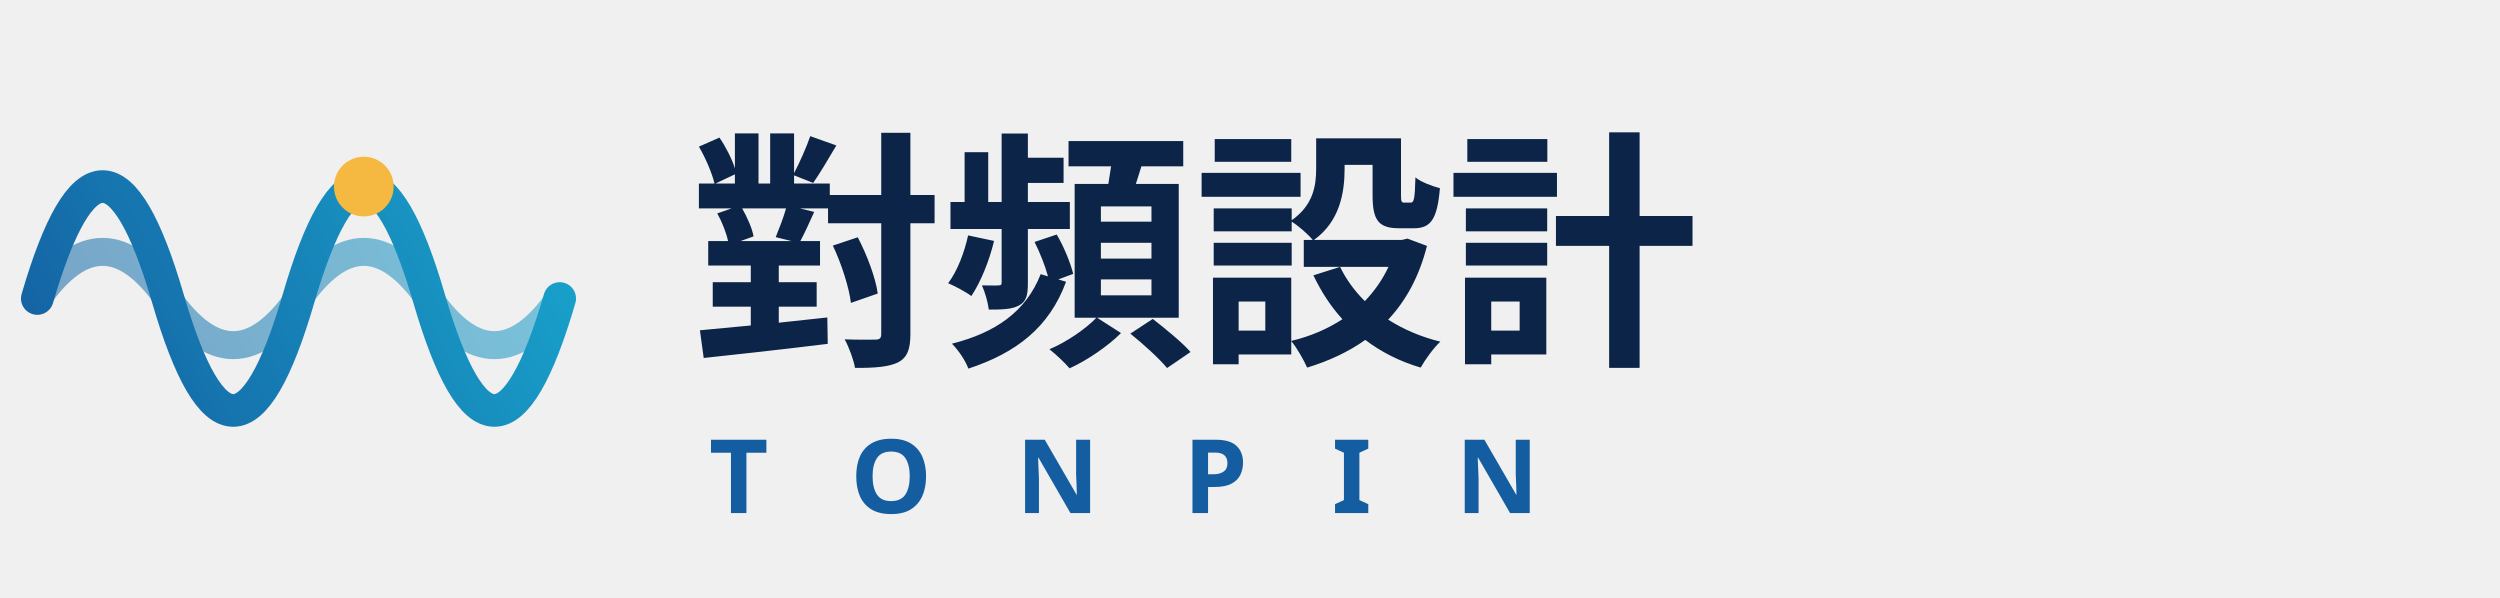
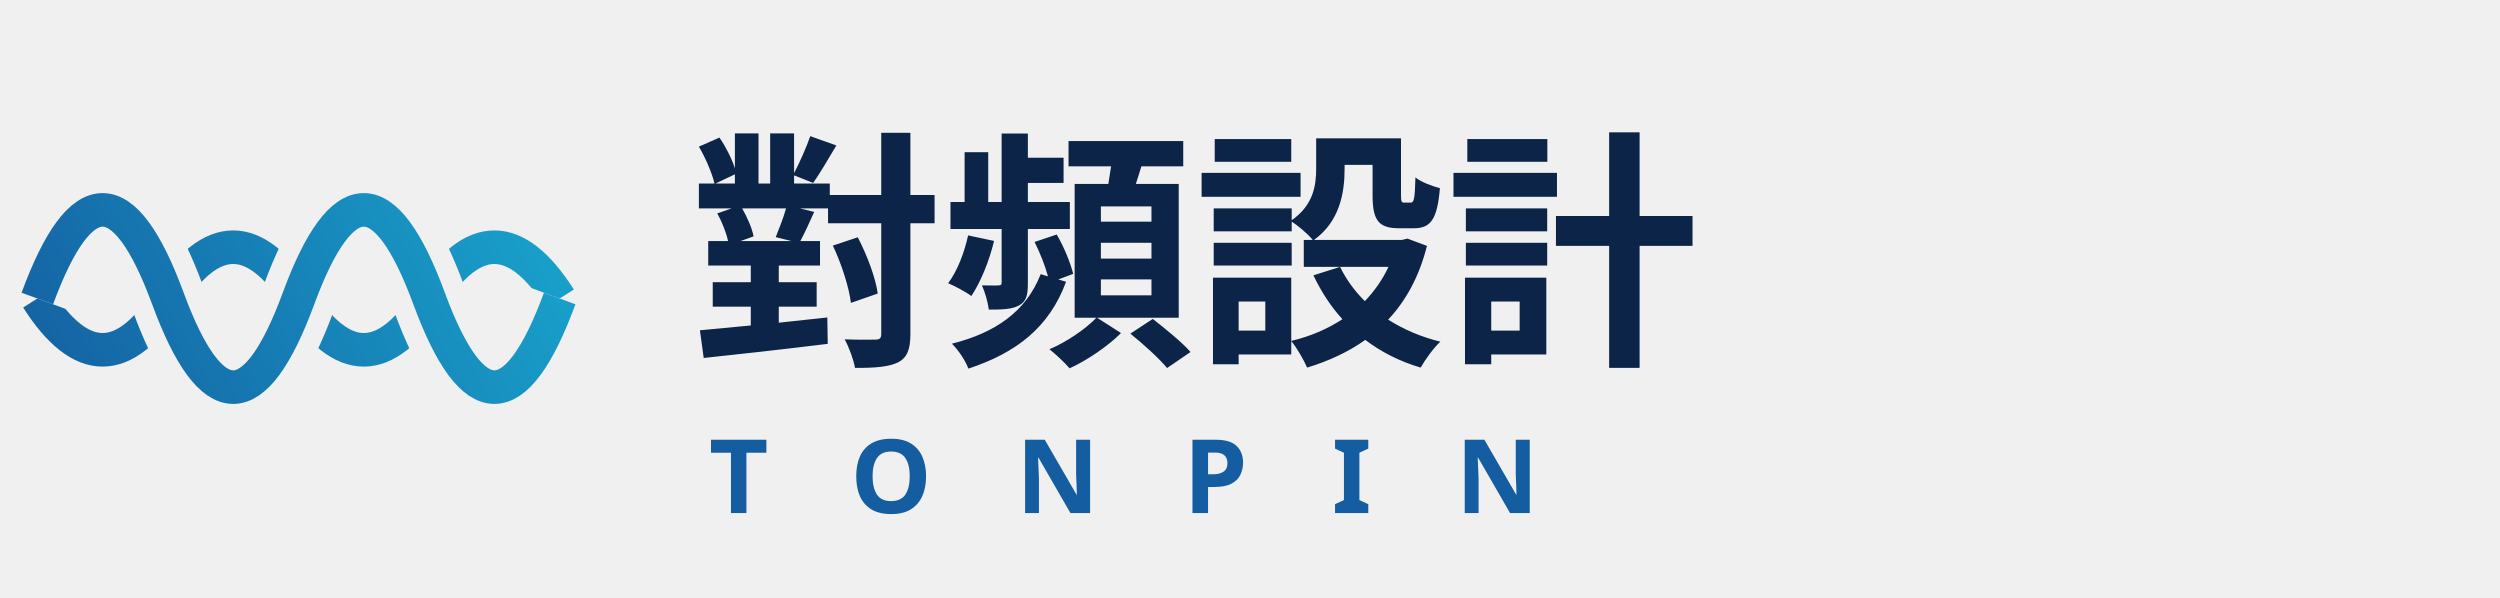
<svg xmlns="http://www.w3.org/2000/svg" viewBox="0 0 268 64" fill="none" role="img" aria-label="對頻設計 tonpin">
  <defs>
    <linearGradient id="scg" x1="4" y1="48" x2="60" y2="16" gradientUnits="userSpaceOnUse">
      <stop offset="0" stop-color="#145DA0" />
      <stop offset="1" stop-color="#19A7CE" />
    </linearGradient>
  </defs>
-   <path d="M4 32 Q11 22 18 32 T32 32 T46 32 T60 32" stroke="url(#scg)" stroke-width="3" stroke-linecap="round" opacity="0.55" />
-   <path d="M4 32 Q11 8 18 32 T32 32 T46 32 T60 32" stroke="url(#scg)" stroke-width="3.5" stroke-linecap="round" />
-   <circle cx="39" cy="20" r="3.2" fill="#F5B942" />
+   <mask id="cut" maskUnits="userSpaceOnUse" x="0" y="0" width="64" height="64">
+     <rect width="64" height="64" fill="#fff" />
+     <path d="M4 32 Q11 13 18 32 T32 32 T46 32 T60 32" stroke="#000" stroke-width="8" fill="none" />
+   </mask>
+   <path d="M4 32 Q11 43 18 32 T32 32 T46 32 T60 32" stroke="url(#scg)" stroke-width="3.6" fill="none" stroke-linecap="butt" mask="url(#cut)" />
+   <path d="M4 32 Q11 13 18 32 T32 32 T46 32 T60 32" stroke="url(#scg)" stroke-width="3.6" fill="none" stroke-linecap="butt" />
  <text x="74" y="37" font-family="'Noto Sans TC','PingFang TC','Microsoft JhengHei',sans-serif" font-size="27" font-weight="700" fill="#0B2447">對頻設計</text>
  <text x="76" y="55" font-family="'Outfit','Noto Sans TC',sans-serif" font-size="11" font-weight="600" letter-spacing="9" fill="#145DA0">TONPIN</text>
</svg>
